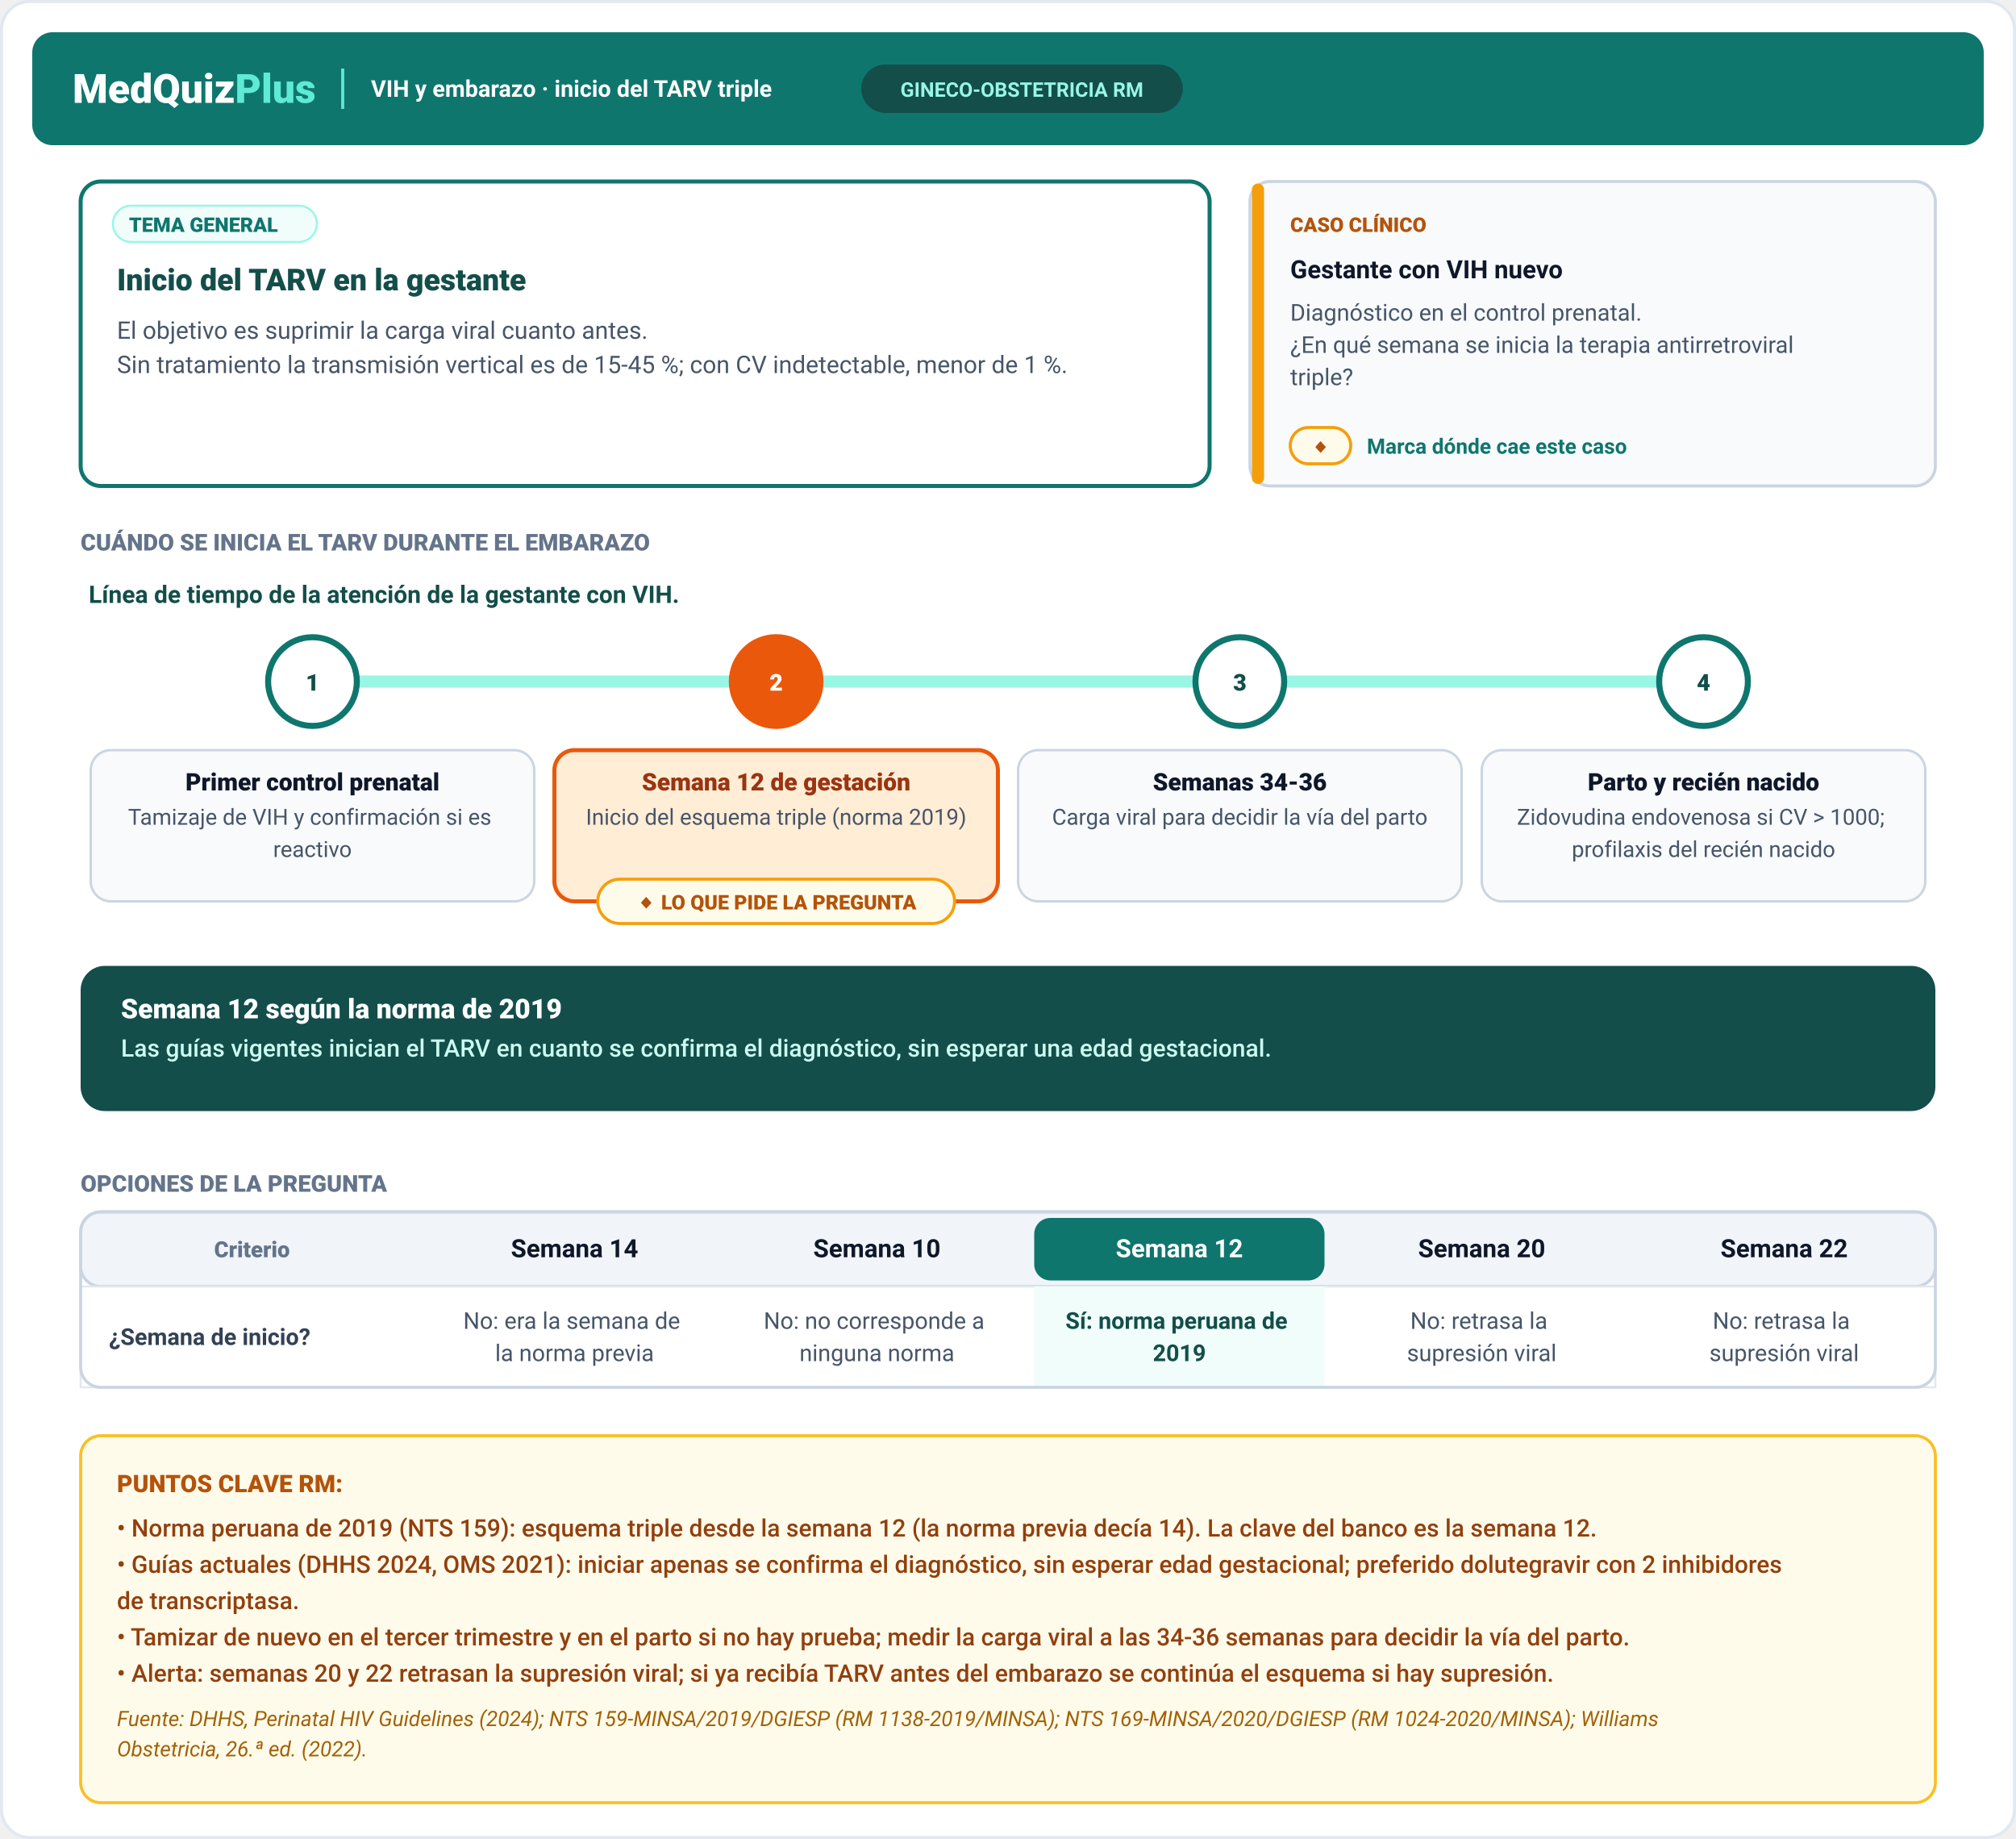
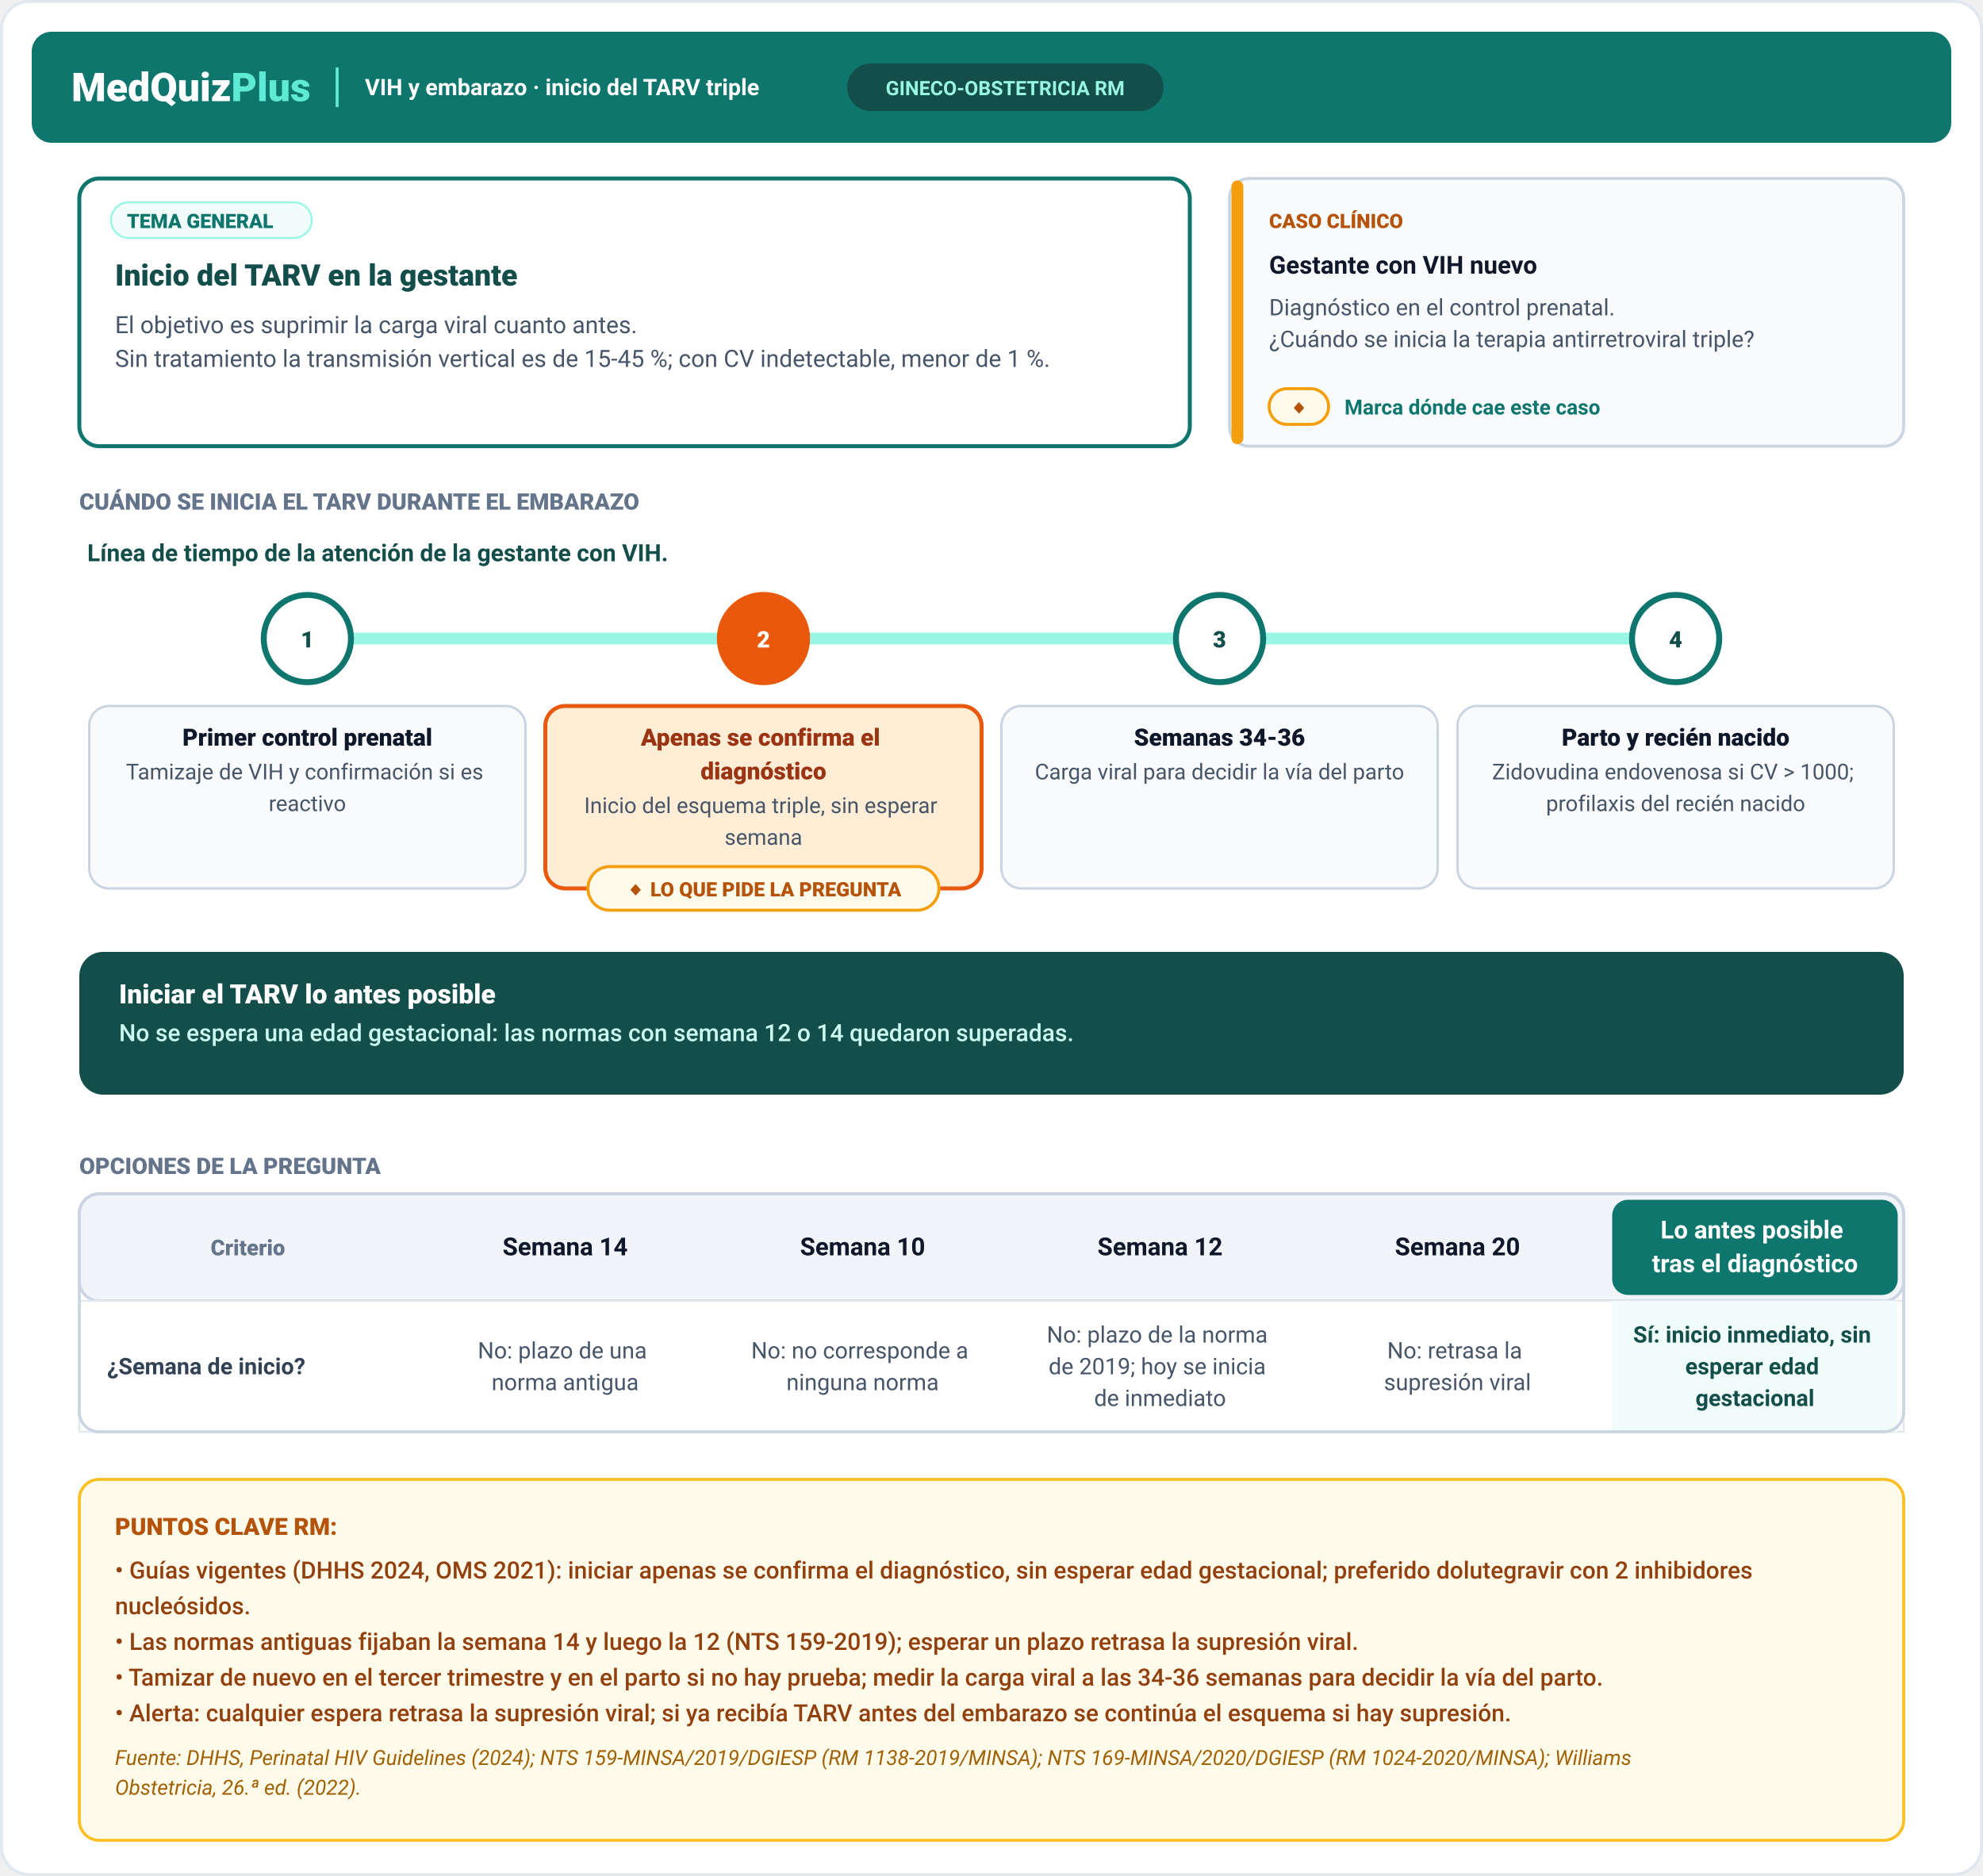
- <svg xmlns="http://www.w3.org/2000/svg" width="1000" height="912" viewBox="0 0 1000 912" font-family="Segoe UI, Roboto, Helvetica, Arial, sans-serif" role="img" aria-label="Gestante con VIH nueva: TARV triple desde la semana 12 de la norma; hoy, apenas se confirma el diagnóstico">
-   <rect x="0.75" y="0.75" width="998.5" height="910.5" rx="14" fill="#ffffff" stroke="#e2e8f0" stroke-width="1.5" />
+ <svg xmlns="http://www.w3.org/2000/svg" width="1000" height="946" viewBox="0 0 1000 946" font-family="Segoe UI, Roboto, Helvetica, Arial, sans-serif" role="img" aria-label="Gestante con VIH nueva: el TARV triple se inicia apenas se confirma el diagnóstico, sin esperar una semana">
+   <rect x="0.75" y="0.75" width="998.5" height="944.5" rx="14" fill="#ffffff" stroke="#e2e8f0" stroke-width="1.5" />
  <rect x="16.0" y="16.0" width="968.0" height="56.0" rx="10" fill="#0f766e" stroke="none" stroke-width="1.5" />
  <text x="36" y="51.0" font-size="20" font-weight="800" fill="#ffffff">MedQuiz<tspan fill="#5eead4">Plus</tspan>
  </text>
  <line x1="170.0" y1="34.0" x2="170.0" y2="54.0" stroke="#5eead4" stroke-width="1.5" />
  <text x="184.0" y="48.0" font-size="11.5" font-weight="700" font-style="normal" fill="#ffffff" text-anchor="start" data-max="542">
    <tspan x="184.0" dy="0">VIH y embarazo · inicio del TARV triple</tspan>
  </text>
  <rect x="427.2" y="32.0" width="159.5" height="24.0" rx="12" fill="#134e4a" stroke="none" stroke-width="1.5" />
  <text x="506.9" y="48.0" font-size="10" font-weight="700" font-style="normal" fill="#99f6e4" text-anchor="middle" data-max="144">
    <tspan x="506.9" dy="0">GINECO-OBSTETRICIA RM</tspan>
  </text>
-   <rect x="40.0" y="90.0" width="560.0" height="151.0" rx="10" fill="#ffffff" stroke="#0f766e" stroke-width="2" />
+   <rect x="40.0" y="90.0" width="560.0" height="135.0" rx="10" fill="#ffffff" stroke="#0f766e" stroke-width="2" />
  <rect x="56.0" y="102.0" width="101.2" height="18.0" rx="9" fill="#f0fdfa" stroke="#99f6e4" stroke-width="1" />
  <text x="64.0" y="115.0" font-size="10" font-weight="800" font-style="normal" fill="#0f766e" text-anchor="start" data-max="0">
    <tspan x="64.0" dy="0">TEMA GENERAL</tspan>
  </text>
  <text x="58.0" y="144.0" font-size="15" font-weight="800" font-style="normal" fill="#134e4a" text-anchor="start" data-max="524">
    <tspan x="58.0" dy="0">Inicio del TARV en la gestante</tspan>
  </text>
  <text x="58.0" y="168.0" font-size="12" font-weight="400" font-style="normal" fill="#475569" text-anchor="start" data-max="524">
    <tspan x="58.0" dy="0">El objetivo es suprimir la carga viral cuanto antes.</tspan>
    <tspan x="58.0" dy="17">Sin tratamiento la transmisión vertical es de 15-45 %; con CV indetectable, menor de 1 %.</tspan>
  </text>
-   <rect x="620.0" y="90.0" width="340.0" height="151.0" rx="10" fill="#f8fafc" stroke="#cbd5e1" stroke-width="1.5" />
-   <rect x="621.0" y="91.0" width="6.0" height="149.0" rx="3" fill="#f59e0b" stroke="none" stroke-width="1.5" />
+   <rect x="620.0" y="90.0" width="340.0" height="135.0" rx="10" fill="#f8fafc" stroke="#cbd5e1" stroke-width="1.5" />
+   <rect x="621.0" y="91.0" width="6.0" height="133.0" rx="3" fill="#f59e0b" stroke="none" stroke-width="1.5" />
  <text x="640.0" y="115.0" font-size="10" font-weight="800" font-style="normal" fill="#b45309" text-anchor="start" data-max="0">
    <tspan x="640.0" dy="0">CASO CLÍNICO</tspan>
  </text>
  <text x="640.0" y="138.0" font-size="12.5" font-weight="700" font-style="normal" fill="#0f172a" text-anchor="start" data-max="304">
    <tspan x="640.0" dy="0">Gestante con VIH nuevo</tspan>
  </text>
  <text x="640.0" y="159.0" font-size="11.5" font-weight="400" font-style="normal" fill="#475569" text-anchor="start" data-max="304">
    <tspan x="640.0" dy="0">Diagnóstico en el control prenatal.</tspan>
-     <tspan x="640.0" dy="16">¿En qué semana se inicia la terapia antirretroviral</tspan>
-     <tspan x="640.0" dy="16">triple?</tspan>
+     <tspan x="640.0" dy="16">¿Cuándo se inicia la terapia antirretroviral triple?</tspan>
  </text>
-   <rect x="640.0" y="212.0" width="30.0" height="18.0" rx="9" fill="#fffbeb" stroke="#f59e0b" stroke-width="1.5" />
-   <text x="655.0" y="225.0" font-size="10" font-weight="800" font-style="normal" fill="#b45309" text-anchor="middle" data-max="0">
+   <rect x="640.0" y="196.0" width="30.0" height="18.0" rx="9" fill="#fffbeb" stroke="#f59e0b" stroke-width="1.5" />
+   <text x="655.0" y="209.0" font-size="10" font-weight="800" font-style="normal" fill="#b45309" text-anchor="middle" data-max="0">
    <tspan x="655.0" dy="0">◆</tspan>
  </text>
-   <text x="678.0" y="225.0" font-size="10.5" font-weight="700" font-style="normal" fill="#0f766e" text-anchor="start" data-max="260">
+   <text x="678.0" y="209.0" font-size="10.5" font-weight="700" font-style="normal" fill="#0f766e" text-anchor="start" data-max="260">
    <tspan x="678.0" dy="0">Marca dónde cae este caso</tspan>
  </text>
-   <text x="40.0" y="273.0" font-size="11.5" font-weight="800" font-style="normal" fill="#64748b" text-anchor="start" data-max="900">
+   <text x="40.0" y="257.0" font-size="11.5" font-weight="800" font-style="normal" fill="#64748b" text-anchor="start" data-max="900">
    <tspan x="40.0" dy="0">CUÁNDO SE INICIA EL TARV DURANTE EL EMBARAZO</tspan>
  </text>
-   <text x="44.0" y="299.0" font-size="12" font-weight="700" font-style="normal" fill="#134e4a" text-anchor="start" data-max="900">
+   <text x="44.0" y="283.0" font-size="12" font-weight="700" font-style="normal" fill="#134e4a" text-anchor="start" data-max="900">
    <tspan x="44.0" dy="0">Línea de tiempo de la atención de la gestante con VIH.</tspan>
  </text>
-   <line x1="178.0" y1="338.0" x2="362.0" y2="338.0" stroke="#99f6e4" stroke-width="6" />
-   <line x1="408.0" y1="338.0" x2="592.0" y2="338.0" stroke="#99f6e4" stroke-width="6" />
-   <line x1="638.0" y1="338.0" x2="822.0" y2="338.0" stroke="#99f6e4" stroke-width="6" />
-   <circle cx="155.0" cy="338.0" r="22" fill="#ffffff" stroke="#0f766e" stroke-width="3" />
-   <text x="155.0" y="342.5" font-size="11.5" font-weight="800" font-style="normal" fill="#134e4a" text-anchor="middle" data-max="38">
+   <line x1="178.0" y1="322.0" x2="362.0" y2="322.0" stroke="#99f6e4" stroke-width="6" />
+   <line x1="408.0" y1="322.0" x2="592.0" y2="322.0" stroke="#99f6e4" stroke-width="6" />
+   <line x1="638.0" y1="322.0" x2="822.0" y2="322.0" stroke="#99f6e4" stroke-width="6" />
+   <circle cx="155.0" cy="322.0" r="22" fill="#ffffff" stroke="#0f766e" stroke-width="3" />
+   <text x="155.0" y="326.5" font-size="11.5" font-weight="800" font-style="normal" fill="#134e4a" text-anchor="middle" data-max="38">
    <tspan x="155.0" dy="0">1</tspan>
  </text>
-   <rect x="45.0" y="372.0" width="220.0" height="75.0" rx="10" fill="#f8fafc" stroke="#cbd5e1" stroke-width="1.2" />
-   <text x="155.0" y="392.0" font-size="12" font-weight="800" font-style="normal" fill="#0f172a" text-anchor="middle" data-max="208">
+   <rect x="45.0" y="356.0" width="220.0" height="92.0" rx="10" fill="#f8fafc" stroke="#cbd5e1" stroke-width="1.2" />
+   <text x="155.0" y="376.0" font-size="12" font-weight="800" font-style="normal" fill="#0f172a" text-anchor="middle" data-max="208">
    <tspan x="155.0" dy="0">Primer control prenatal</tspan>
  </text>
-   <text x="155.0" y="409.0" font-size="11" font-weight="400" font-style="normal" fill="#475569" text-anchor="middle" data-max="208">
+   <text x="155.0" y="393.0" font-size="11" font-weight="400" font-style="normal" fill="#475569" text-anchor="middle" data-max="208">
    <tspan x="155.0" dy="0">Tamizaje de VIH y confirmación si es</tspan>
    <tspan x="155.0" dy="16">reactivo</tspan>
  </text>
-   <circle cx="385.0" cy="338.0" r="22" fill="#ea580c" stroke="#ea580c" stroke-width="3" />
-   <text x="385.0" y="342.5" font-size="11.5" font-weight="800" font-style="normal" fill="#ffffff" text-anchor="middle" data-max="38">
+   <circle cx="385.0" cy="322.0" r="22" fill="#ea580c" stroke="#ea580c" stroke-width="3" />
+   <text x="385.0" y="326.5" font-size="11.5" font-weight="800" font-style="normal" fill="#ffffff" text-anchor="middle" data-max="38">
    <tspan x="385.0" dy="0">2</tspan>
  </text>
-   <rect x="275.0" y="372.0" width="220.0" height="75.0" rx="10" fill="#ffedd5" stroke="#ea580c" stroke-width="2" />
-   <text x="385.0" y="392.0" font-size="12" font-weight="800" font-style="normal" fill="#9a3412" text-anchor="middle" data-max="208">
-     <tspan x="385.0" dy="0">Semana 12 de gestación</tspan>
+   <rect x="275.0" y="356.0" width="220.0" height="92.0" rx="10" fill="#ffedd5" stroke="#ea580c" stroke-width="2" />
+   <text x="385.0" y="376.0" font-size="12" font-weight="800" font-style="normal" fill="#9a3412" text-anchor="middle" data-max="208">
+     <tspan x="385.0" dy="0">Apenas se confirma el</tspan>
+     <tspan x="385.0" dy="17">diagnóstico</tspan>
  </text>
-   <text x="385.0" y="409.0" font-size="11" font-weight="400" font-style="normal" fill="#475569" text-anchor="middle" data-max="208">
-     <tspan x="385.0" dy="0">Inicio del esquema triple (norma 2019)</tspan>
+   <text x="385.0" y="410.0" font-size="11" font-weight="400" font-style="normal" fill="#475569" text-anchor="middle" data-max="208">
+     <tspan x="385.0" dy="0">Inicio del esquema triple, sin esperar</tspan>
+     <tspan x="385.0" dy="16">semana</tspan>
  </text>
-   <rect x="296.5" y="436.0" width="177.0" height="22.0" rx="11" fill="#fffbeb" stroke="#f59e0b" stroke-width="1.5" />
-   <text x="385.0" y="451.0" font-size="10" font-weight="800" font-style="normal" fill="#b45309" text-anchor="middle" data-max="0">
+   <rect x="296.5" y="437.0" width="177.0" height="22.0" rx="11" fill="#fffbeb" stroke="#f59e0b" stroke-width="1.5" />
+   <text x="385.0" y="452.0" font-size="10" font-weight="800" font-style="normal" fill="#b45309" text-anchor="middle" data-max="0">
    <tspan x="385.0" dy="0">◆ LO QUE PIDE LA PREGUNTA</tspan>
  </text>
-   <circle cx="615.0" cy="338.0" r="22" fill="#ffffff" stroke="#0f766e" stroke-width="3" />
-   <text x="615.0" y="342.5" font-size="11.5" font-weight="800" font-style="normal" fill="#134e4a" text-anchor="middle" data-max="38">
+   <circle cx="615.0" cy="322.0" r="22" fill="#ffffff" stroke="#0f766e" stroke-width="3" />
+   <text x="615.0" y="326.5" font-size="11.5" font-weight="800" font-style="normal" fill="#134e4a" text-anchor="middle" data-max="38">
    <tspan x="615.0" dy="0">3</tspan>
  </text>
-   <rect x="505.0" y="372.0" width="220.0" height="75.0" rx="10" fill="#f8fafc" stroke="#cbd5e1" stroke-width="1.2" />
-   <text x="615.0" y="392.0" font-size="12" font-weight="800" font-style="normal" fill="#0f172a" text-anchor="middle" data-max="208">
+   <rect x="505.0" y="356.0" width="220.0" height="92.0" rx="10" fill="#f8fafc" stroke="#cbd5e1" stroke-width="1.2" />
+   <text x="615.0" y="376.0" font-size="12" font-weight="800" font-style="normal" fill="#0f172a" text-anchor="middle" data-max="208">
    <tspan x="615.0" dy="0">Semanas 34-36</tspan>
  </text>
-   <text x="615.0" y="409.0" font-size="11" font-weight="400" font-style="normal" fill="#475569" text-anchor="middle" data-max="208">
+   <text x="615.0" y="393.0" font-size="11" font-weight="400" font-style="normal" fill="#475569" text-anchor="middle" data-max="208">
    <tspan x="615.0" dy="0">Carga viral para decidir la vía del parto</tspan>
  </text>
-   <circle cx="845.0" cy="338.0" r="22" fill="#ffffff" stroke="#0f766e" stroke-width="3" />
-   <text x="845.0" y="342.5" font-size="11.5" font-weight="800" font-style="normal" fill="#134e4a" text-anchor="middle" data-max="38">
+   <circle cx="845.0" cy="322.0" r="22" fill="#ffffff" stroke="#0f766e" stroke-width="3" />
+   <text x="845.0" y="326.5" font-size="11.5" font-weight="800" font-style="normal" fill="#134e4a" text-anchor="middle" data-max="38">
    <tspan x="845.0" dy="0">4</tspan>
  </text>
-   <rect x="735.0" y="372.0" width="220.0" height="75.0" rx="10" fill="#f8fafc" stroke="#cbd5e1" stroke-width="1.2" />
-   <text x="845.0" y="392.0" font-size="12" font-weight="800" font-style="normal" fill="#0f172a" text-anchor="middle" data-max="208">
+   <rect x="735.0" y="356.0" width="220.0" height="92.0" rx="10" fill="#f8fafc" stroke="#cbd5e1" stroke-width="1.2" />
+   <text x="845.0" y="376.0" font-size="12" font-weight="800" font-style="normal" fill="#0f172a" text-anchor="middle" data-max="208">
    <tspan x="845.0" dy="0">Parto y recién nacido</tspan>
  </text>
-   <text x="845.0" y="409.0" font-size="11" font-weight="400" font-style="normal" fill="#475569" text-anchor="middle" data-max="208">
+   <text x="845.0" y="393.0" font-size="11" font-weight="400" font-style="normal" fill="#475569" text-anchor="middle" data-max="208">
    <tspan x="845.0" dy="0">Zidovudina endovenosa si CV &gt; 1000;</tspan>
    <tspan x="845.0" dy="16">profilaxis del recién nacido</tspan>
  </text>
-   <rect x="40.0" y="479.0" width="920.0" height="72.0" rx="12" fill="#134e4a" stroke="none" stroke-width="1.5" />
-   <text x="60.0" y="505.0" font-size="13.5" font-weight="800" font-style="normal" fill="#ffffff" text-anchor="start" data-max="880">
-     <tspan x="60.0" dy="0">Semana 12 según la norma de 2019</tspan>
+   <rect x="40.0" y="480.0" width="920.0" height="72.0" rx="12" fill="#134e4a" stroke="none" stroke-width="1.5" />
+   <text x="60.0" y="506.0" font-size="13.5" font-weight="800" font-style="normal" fill="#ffffff" text-anchor="start" data-max="880">
+     <tspan x="60.0" dy="0">Iniciar el TARV lo antes posible</tspan>
  </text>
-   <text x="60.0" y="524.0" font-size="12" font-weight="500" font-style="normal" fill="#ccfbf1" text-anchor="start" data-max="880">
-     <tspan x="60.0" dy="0">Las guías vigentes inician el TARV en cuanto se confirma el diagnóstico, sin esperar una edad gestacional.</tspan>
+   <text x="60.0" y="525.0" font-size="12" font-weight="500" font-style="normal" fill="#ccfbf1" text-anchor="start" data-max="880">
+     <tspan x="60.0" dy="0">No se espera una edad gestacional: las normas con semana 12 o 14 quedaron superadas.</tspan>
  </text>
-   <text x="40.0" y="591.0" font-size="11.5" font-weight="800" font-style="normal" fill="#64748b" text-anchor="start" data-max="900">
+   <text x="40.0" y="592.0" font-size="11.5" font-weight="800" font-style="normal" fill="#64748b" text-anchor="start" data-max="900">
    <tspan x="40.0" dy="0">OPCIONES DE LA PREGUNTA</tspan>
  </text>
-   <rect x="40.0" y="601.0" width="920.0" height="37.0" rx="10" fill="#f1f5f9" stroke="#cbd5e1" stroke-width="1.5" />
-   <text x="125.0" y="623.5" font-size="11" font-weight="800" font-style="normal" fill="#64748b" text-anchor="middle" data-max="154">
+   <rect x="40.0" y="602.0" width="920.0" height="54.0" rx="10" fill="#f1f5f9" stroke="#cbd5e1" stroke-width="1.5" />
+   <text x="125.0" y="633.0" font-size="11" font-weight="800" font-style="normal" fill="#64748b" text-anchor="middle" data-max="154">
    <tspan x="125.0" dy="0">Criterio</tspan>
  </text>
-   <text x="285.0" y="623.5" font-size="12.5" font-weight="700" font-style="normal" fill="#0f172a" text-anchor="middle" data-max="130">
+   <text x="285.0" y="633.0" font-size="12.5" font-weight="700" font-style="normal" fill="#0f172a" text-anchor="middle" data-max="130">
    <tspan x="285.0" dy="0">Semana 14</tspan>
  </text>
-   <text x="435.0" y="623.5" font-size="12.5" font-weight="700" font-style="normal" fill="#0f172a" text-anchor="middle" data-max="130">
+   <text x="435.0" y="633.0" font-size="12.5" font-weight="700" font-style="normal" fill="#0f172a" text-anchor="middle" data-max="130">
    <tspan x="435.0" dy="0">Semana 10</tspan>
  </text>
-   <rect x="513.0" y="604.0" width="144.0" height="31.0" rx="8" fill="#0f766e" stroke="none" stroke-width="1.5" />
-   <text x="585.0" y="623.5" font-size="12.5" font-weight="700" font-style="normal" fill="#ffffff" text-anchor="middle" data-max="130">
+   <text x="585.0" y="633.0" font-size="12.5" font-weight="700" font-style="normal" fill="#0f172a" text-anchor="middle" data-max="130">
    <tspan x="585.0" dy="0">Semana 12</tspan>
  </text>
-   <text x="735.0" y="623.5" font-size="12.5" font-weight="700" font-style="normal" fill="#0f172a" text-anchor="middle" data-max="130">
+   <text x="735.0" y="633.0" font-size="12.5" font-weight="700" font-style="normal" fill="#0f172a" text-anchor="middle" data-max="130">
    <tspan x="735.0" dy="0">Semana 20</tspan>
  </text>
-   <text x="885.0" y="623.5" font-size="12.5" font-weight="700" font-style="normal" fill="#0f172a" text-anchor="middle" data-max="130">
-     <tspan x="885.0" dy="0">Semana 22</tspan>
+   <rect x="813.0" y="605.0" width="144.0" height="48.0" rx="8" fill="#0f766e" stroke="none" stroke-width="1.5" />
+   <text x="885.0" y="624.5" font-size="12.5" font-weight="700" font-style="normal" fill="#ffffff" text-anchor="middle" data-max="130">
+     <tspan x="885.0" dy="0">Lo antes posible</tspan>
+     <tspan x="885.0" dy="17">tras el diagnóstico</tspan>
  </text>
-   <rect x="40.0" y="638.0" width="920.0" height="50.0" rx="0" fill="#ffffff" stroke="#e2e8f0" stroke-width="1" />
-   <rect x="513.0" y="638.0" width="144.0" height="50.0" rx="0" fill="#f0fdfa" stroke="none" stroke-width="1.5" />
-   <text x="54.0" y="667.0" font-size="11.5" font-weight="700" font-style="normal" fill="#334155" text-anchor="start" data-max="146">
+   <rect x="40.0" y="656.0" width="920.0" height="66.0" rx="0" fill="#ffffff" stroke="#e2e8f0" stroke-width="1" />
+   <rect x="813.0" y="656.0" width="144.0" height="66.0" rx="0" fill="#f0fdfa" stroke="none" stroke-width="1.5" />
+   <text x="54.0" y="693.0" font-size="11.5" font-weight="700" font-style="normal" fill="#334155" text-anchor="start" data-max="146">
    <tspan x="54.0" dy="0">¿Semana de inicio?</tspan>
  </text>
-   <text x="285.0" y="659.0" font-size="11.5" font-weight="400" font-style="normal" fill="#475569" text-anchor="middle" data-max="128">
-     <tspan x="285.0" dy="0">No: era la semana de</tspan>
-     <tspan x="285.0" dy="16">la norma previa</tspan>
+   <text x="285.0" y="685.0" font-size="11.5" font-weight="400" font-style="normal" fill="#475569" text-anchor="middle" data-max="128">
+     <tspan x="285.0" dy="0">No: plazo de una</tspan>
+     <tspan x="285.0" dy="16">norma antigua</tspan>
  </text>
-   <text x="435.0" y="659.0" font-size="11.5" font-weight="400" font-style="normal" fill="#475569" text-anchor="middle" data-max="128">
+   <text x="435.0" y="685.0" font-size="11.5" font-weight="400" font-style="normal" fill="#475569" text-anchor="middle" data-max="128">
    <tspan x="435.0" dy="0">No: no corresponde a</tspan>
    <tspan x="435.0" dy="16">ninguna norma</tspan>
  </text>
-   <text x="585.0" y="659.0" font-size="11.5" font-weight="600" font-style="normal" fill="#134e4a" text-anchor="middle" data-max="128">
-     <tspan x="585.0" dy="0">Sí: norma peruana de</tspan>
-     <tspan x="585.0" dy="16">2019</tspan>
+   <text x="585.0" y="677.0" font-size="11.5" font-weight="400" font-style="normal" fill="#475569" text-anchor="middle" data-max="128">
+     <tspan x="585.0" dy="0">No: plazo de la norma</tspan>
+     <tspan x="585.0" dy="16">de 2019; hoy se inicia</tspan>
+     <tspan x="585.0" dy="16">de inmediato</tspan>
  </text>
-   <text x="735.0" y="659.0" font-size="11.5" font-weight="400" font-style="normal" fill="#475569" text-anchor="middle" data-max="128">
+   <text x="735.0" y="685.0" font-size="11.5" font-weight="400" font-style="normal" fill="#475569" text-anchor="middle" data-max="128">
    <tspan x="735.0" dy="0">No: retrasa la</tspan>
    <tspan x="735.0" dy="16">supresión viral</tspan>
  </text>
-   <text x="885.0" y="659.0" font-size="11.5" font-weight="400" font-style="normal" fill="#475569" text-anchor="middle" data-max="128">
-     <tspan x="885.0" dy="0">No: retrasa la</tspan>
-     <tspan x="885.0" dy="16">supresión viral</tspan>
+   <text x="885.0" y="677.0" font-size="11.5" font-weight="600" font-style="normal" fill="#134e4a" text-anchor="middle" data-max="128">
+     <tspan x="885.0" dy="0">Sí: inicio inmediato, sin</tspan>
+     <tspan x="885.0" dy="16">esperar edad</tspan>
+     <tspan x="885.0" dy="16">gestacional</tspan>
  </text>
-   <rect x="40.0" y="601.0" width="920.0" height="87.0" rx="10" fill="none" stroke="#cbd5e1" stroke-width="1.5" />
-   <rect x="40.0" y="712.0" width="920.0" height="182.0" rx="10" fill="#fffbeb" stroke="#fbbf24" stroke-width="1.5" />
-   <text x="58.0" y="740.0" font-size="12" font-weight="800" font-style="normal" fill="#b45309" text-anchor="start" data-max="884">
+   <rect x="40.0" y="602.0" width="920.0" height="120.0" rx="10" fill="none" stroke="#cbd5e1" stroke-width="1.5" />
+   <rect x="40.0" y="746.0" width="920.0" height="182.0" rx="10" fill="#fffbeb" stroke="#fbbf24" stroke-width="1.5" />
+   <text x="58.0" y="774.0" font-size="12" font-weight="800" font-style="normal" fill="#b45309" text-anchor="start" data-max="884">
    <tspan x="58.0" dy="0">PUNTOS CLAVE RM:</tspan>
  </text>
-   <text x="58.0" y="762.0" font-size="12" font-weight="500" font-style="normal" fill="#92400e" text-anchor="start" data-max="884">
-     <tspan x="58.0" dy="0">• Norma peruana de 2019 (NTS 159): esquema triple desde la semana 12 (la norma previa decía 14). La clave del banco es la semana 12.</tspan>
-     <tspan x="58.0" dy="18">• Guías actuales (DHHS 2024, OMS 2021): iniciar apenas se confirma el diagnóstico, sin esperar edad gestacional; preferido dolutegravir con 2 inhibidores</tspan>
-     <tspan x="58.0" dy="18">   de transcriptasa.</tspan>
+   <text x="58.0" y="796.0" font-size="12" font-weight="500" font-style="normal" fill="#92400e" text-anchor="start" data-max="884">
+     <tspan x="58.0" dy="0">• Guías vigentes (DHHS 2024, OMS 2021): iniciar apenas se confirma el diagnóstico, sin esperar edad gestacional; preferido dolutegravir con 2 inhibidores</tspan>
+     <tspan x="58.0" dy="18">   nucleósidos.</tspan>
+     <tspan x="58.0" dy="18">• Las normas antiguas fijaban la semana 14 y luego la 12 (NTS 159-2019); esperar un plazo retrasa la supresión viral.</tspan>
    <tspan x="58.0" dy="18">• Tamizar de nuevo en el tercer trimestre y en el parto si no hay prueba; medir la carga viral a las 34-36 semanas para decidir la vía del parto.</tspan>
-     <tspan x="58.0" dy="18">• Alerta: semanas 20 y 22 retrasan la supresión viral; si ya recibía TARV antes del embarazo se continúa el esquema si hay supresión.</tspan>
+     <tspan x="58.0" dy="18">• Alerta: cualquier espera retrasa la supresión viral; si ya recibía TARV antes del embarazo se continúa el esquema si hay supresión.</tspan>
  </text>
-   <text x="58.0" y="856.0" font-size="10.5" font-weight="400" font-style="italic" fill="#a16207" text-anchor="start" data-max="884">
+   <text x="58.0" y="890.0" font-size="10.5" font-weight="400" font-style="italic" fill="#a16207" text-anchor="start" data-max="884">
    <tspan x="58.0" dy="0">Fuente: DHHS, Perinatal HIV Guidelines (2024); NTS 159-MINSA/2019/DGIESP (RM 1138-2019/MINSA); NTS 169-MINSA/2020/DGIESP (RM 1024-2020/MINSA); Williams</tspan>
    <tspan x="58.0" dy="15">Obstetricia, 26.ª ed. (2022).</tspan>
  </text>
</svg>
